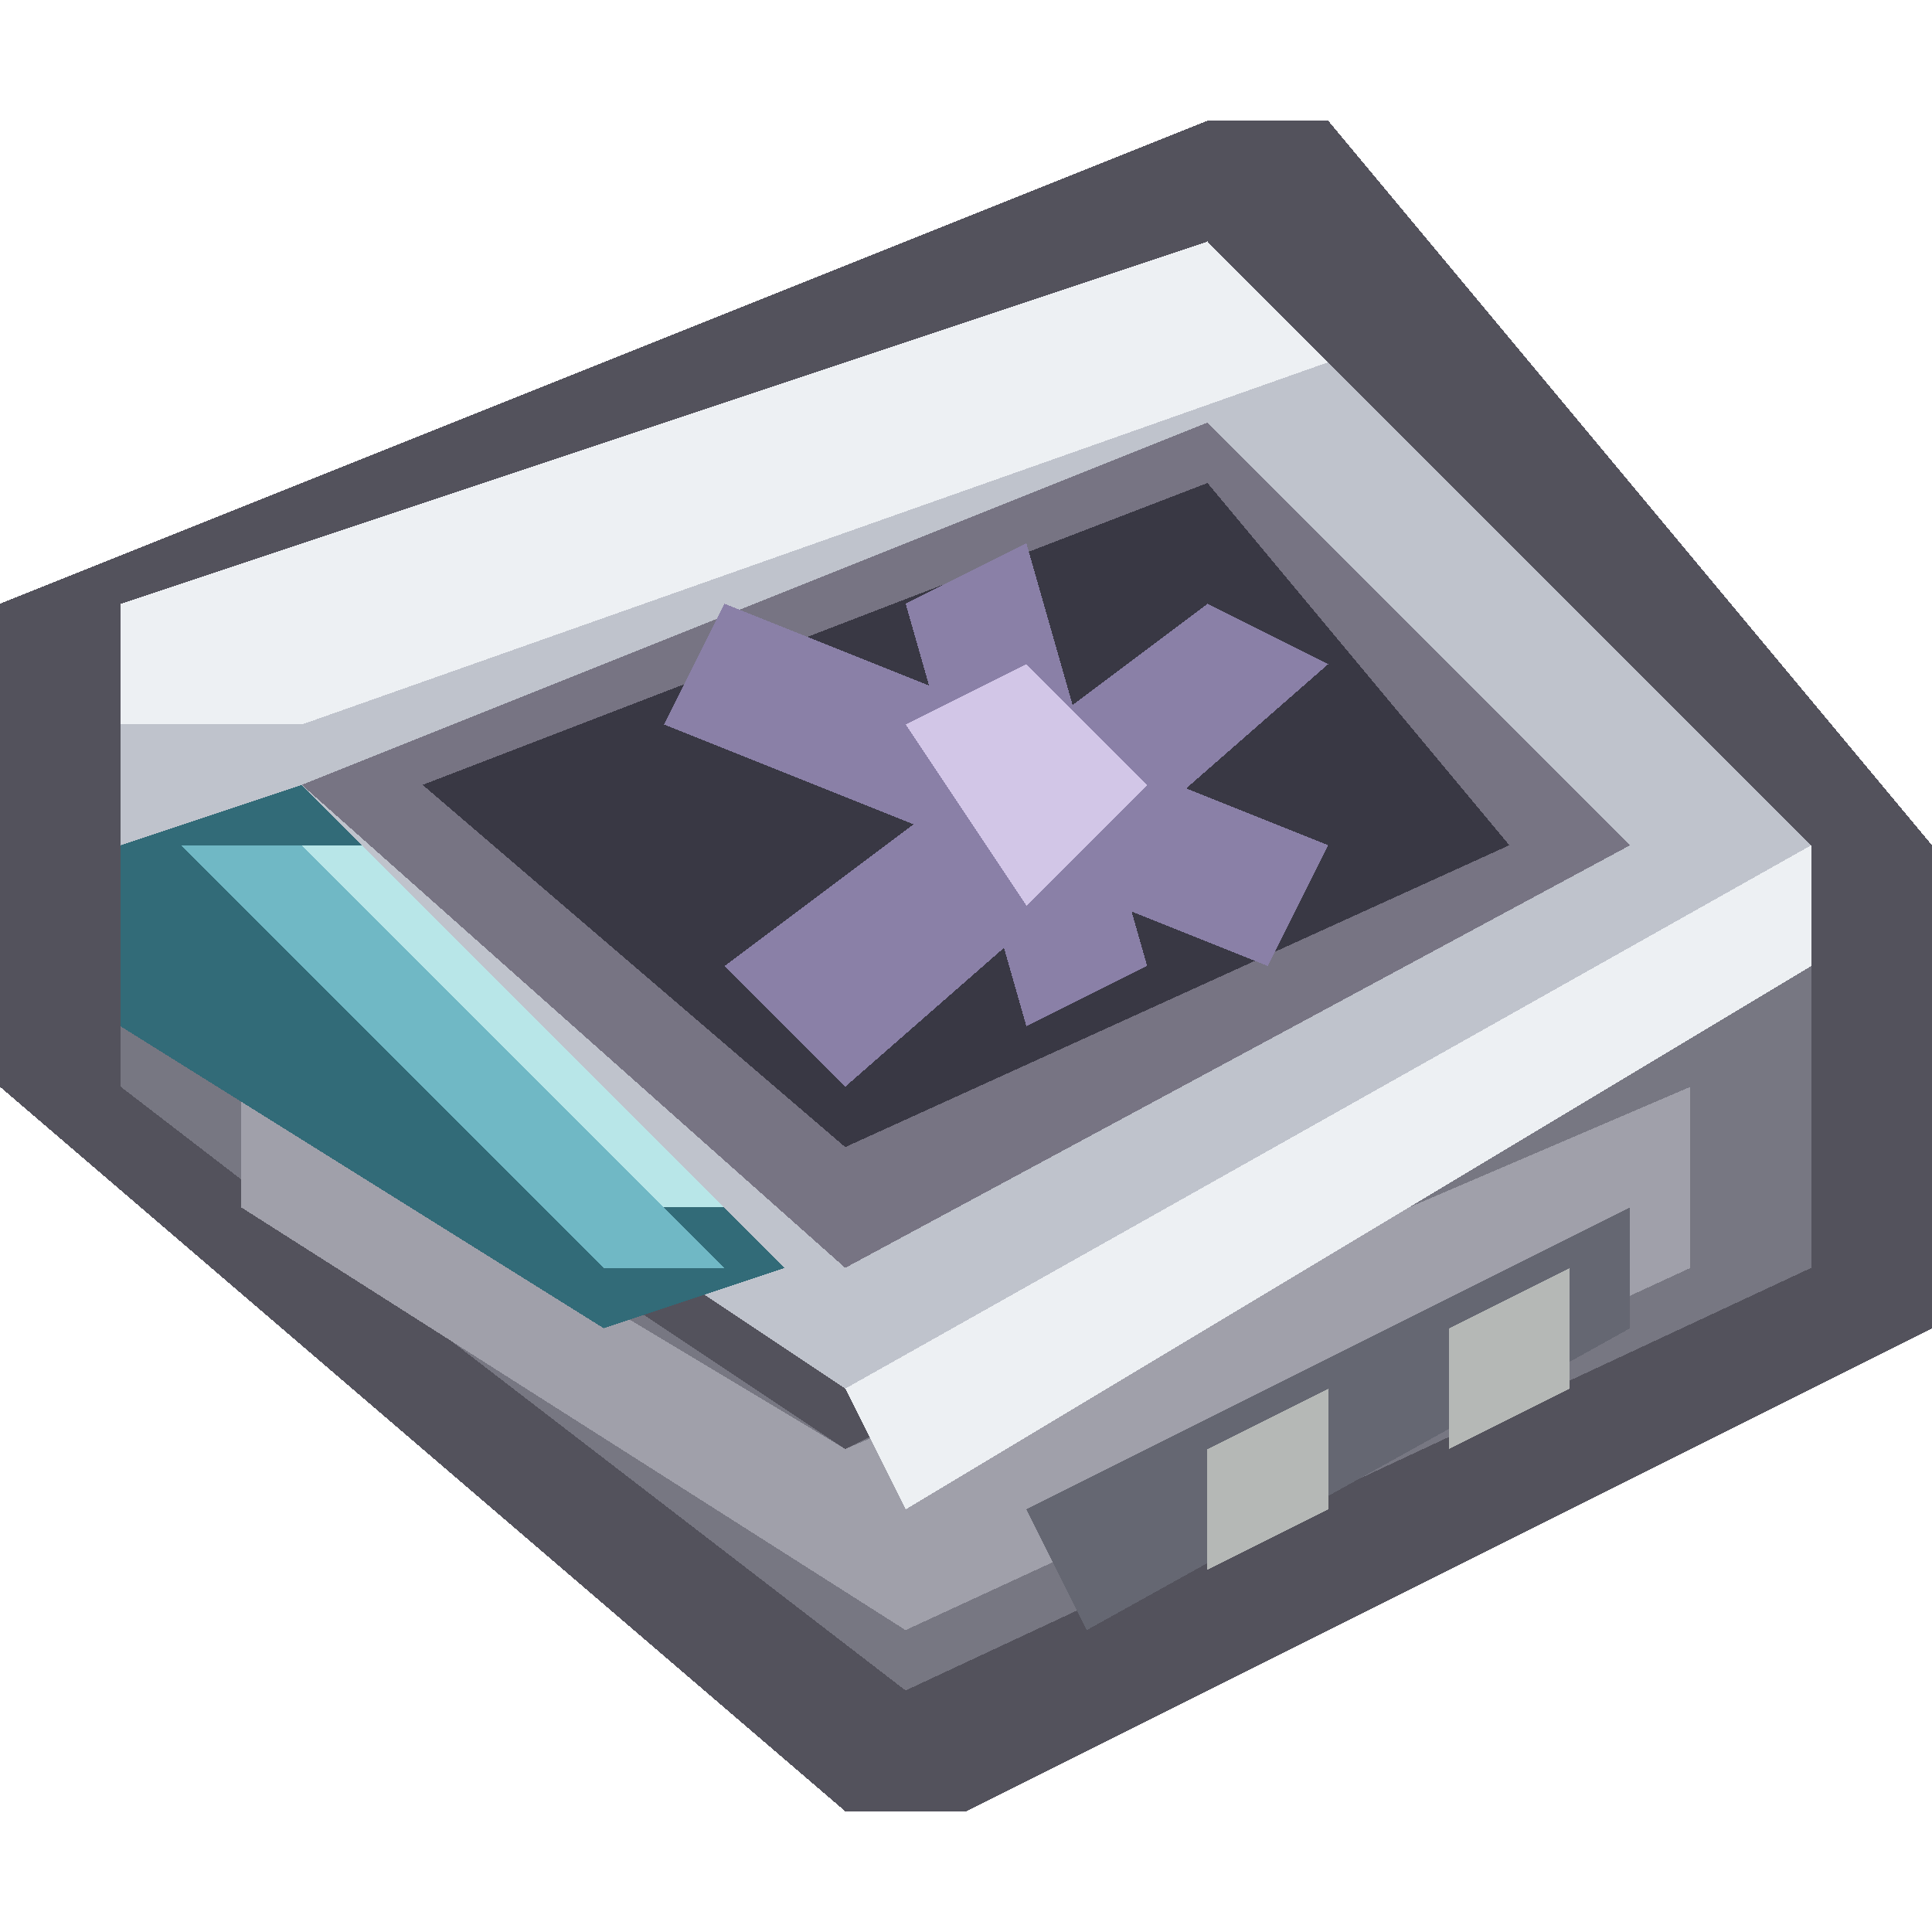
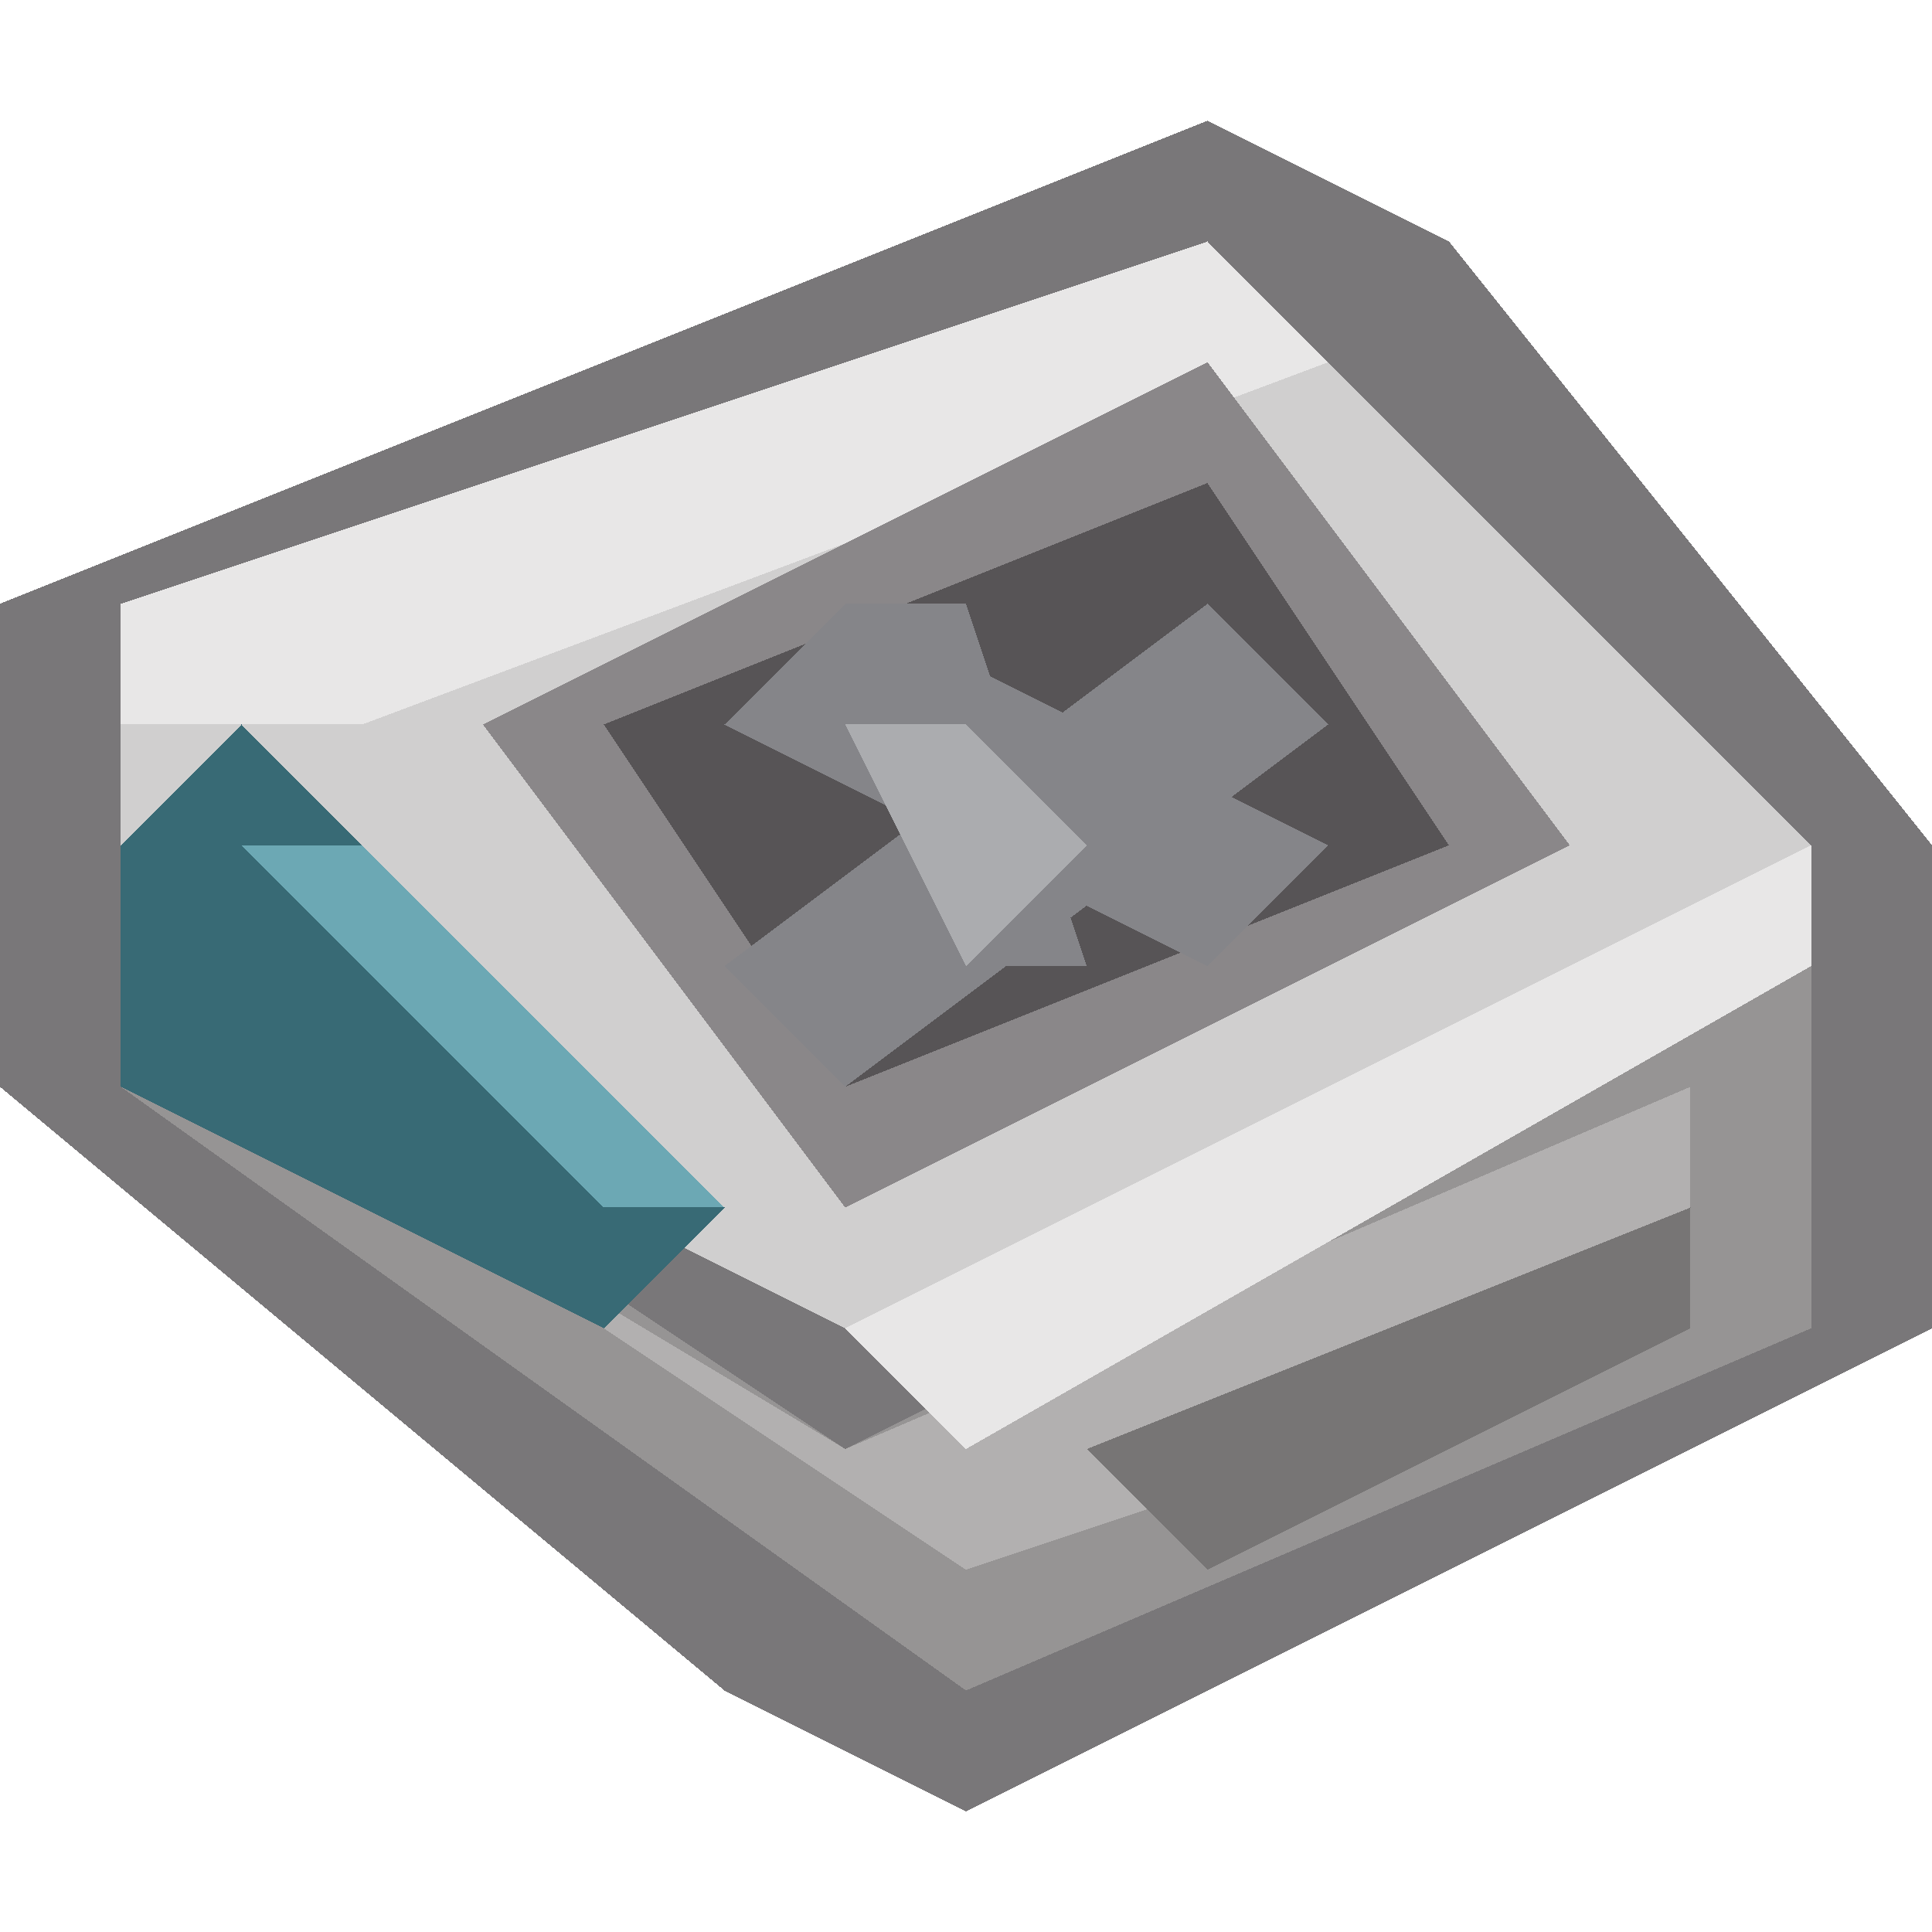
- <svg xmlns="http://www.w3.org/2000/svg" width="32" height="32" viewBox="0 0 32 32" shape-rendering="crispEdges">
-   <polygon points="0,10 20,2 22,2 32,14 32,22 16,30 14,30 0,18" fill="#53525C" />
-   <polygon points="2,16 14,24 30,16 30,21 15,28 2,18" fill="#777782" />
-   <polygon points="4,18 14,24 28,18 28,21 15,27 4,20" fill="#A0A0AA" />
-   <polygon points="2,10 20,4 30,14 14,23 2,15" fill="#BFC3CC" />
-   <polygon points="2,10 20,4 22,6 5,12 2,12" fill="#EDF0F3" />
-   <polygon points="5,13 20,7 27,14 14,21" fill="#777483" />
-   <polygon points="7,13 20,8 25,14 14,19" fill="#393844" />
-   <polygon points="2,14 5,13 13,21 10,22 2,17" fill="#326B78" />
-   <polygon points="3,14 5,14 12,21 10,21" fill="#70B8C5" />
-   <polygon points="5,14 6,14 12,20 11,20" fill="#B8E6E8" />
-   <polygon points="15,10 17,9 19,16 17,17" fill="#8A80A7" />
-   <polygon points="11,12 12,10 22,14 21,16" fill="#8A80A7" />
-   <polygon points="12,16 20,10 22,11 14,18" fill="#8A80A7" />
-   <polygon points="15,12 17,11 19,13 17,15" fill="#D2C6E7" />
-   <polygon points="14,23 30,14 30,16 15,25" fill="#EDF0F3" />
-   <polygon points="17,25 27,20 27,22 18,27" fill="#656772" />
-   <polygon points="20,24 22,23 22,25 20,26" fill="#B5B8B6" />
-   <polygon points="24,22 26,21 26,23 24,24" fill="#B5B8B6" />
+ <svg xmlns="http://www.w3.org/2000/svg" width="32" height="32" viewBox="0 0 16 16" shape-rendering="crispEdges">
+   <polygon points="0,5 10,1 12,2 16,7 16,11 8,15 6,14 0,9" fill="#797779" />
+   <polygon points="1,8 7,12 15,8 15,11 8,14 1,9" fill="#969494" />
+   <polygon points="2,9 7,12 14,9 14,11 8,13" fill="#B2B0B0" />
+   <polygon points="1,5 10,2 15,7 7,11 1,8" fill="#D0CFCF" />
+   <polygon points="1,5 10,2 11,3 3,6 1,6" fill="#E8E7E7" />
+   <polygon points="4,6 10,3 13,7 7,10" fill="#8A8789" />
+   <polygon points="5,6 10,4 12,7 7,9" fill="#575456" />
+   <polygon points="1,7 2,6 6,10 5,11 1,9" fill="#386A75" />
+   <polygon points="2,7 3,7 6,10 5,10" fill="#6CA8B4" />
+   <polygon points="7,5 8,5 9,8 8,8" fill="#858589" />
+   <polygon points="6,6 7,5 11,7 10,8" fill="#858589" />
+   <polygon points="6,8 10,5 11,6 7,9" fill="#858589" />
+   <polygon points="7,6 8,6 9,7 8,8" fill="#ABACAF" />
+   <polygon points="7,11 15,7 15,8 8,12" fill="#E8E7E7" />
+   <polygon points="9,12 14,10 14,11 10,13" fill="#777575" />
</svg>
